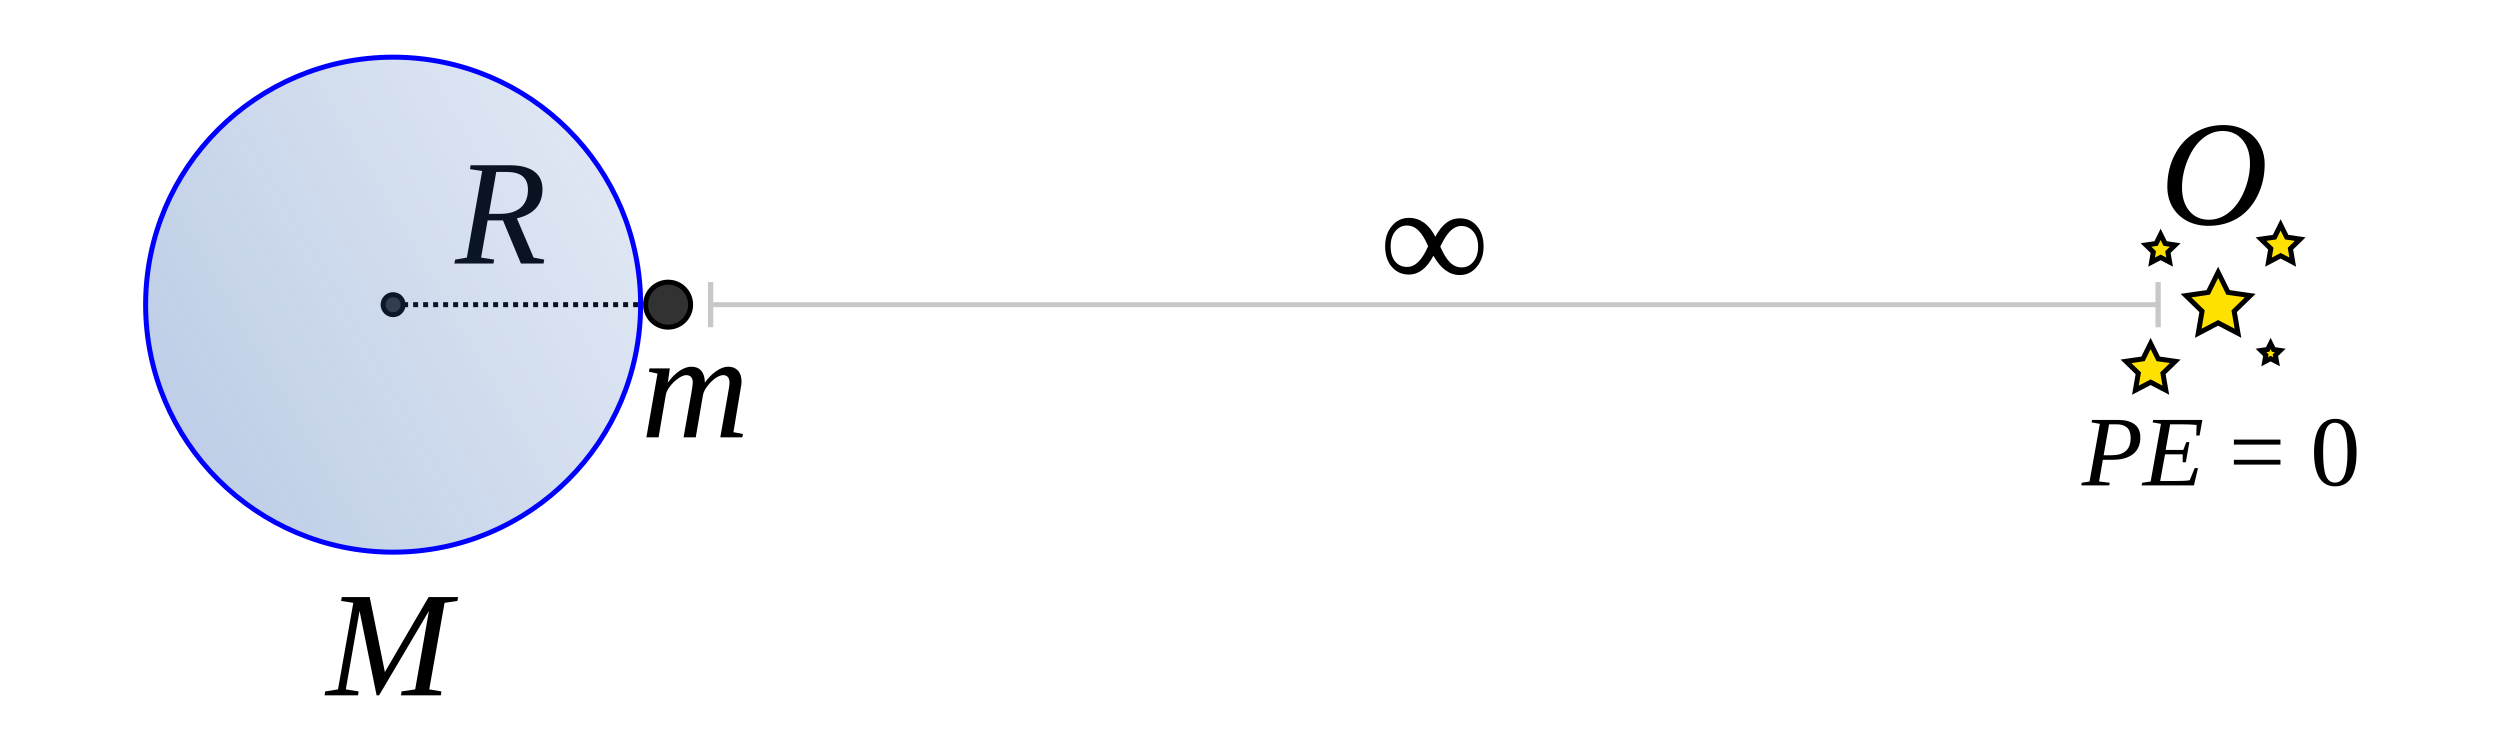
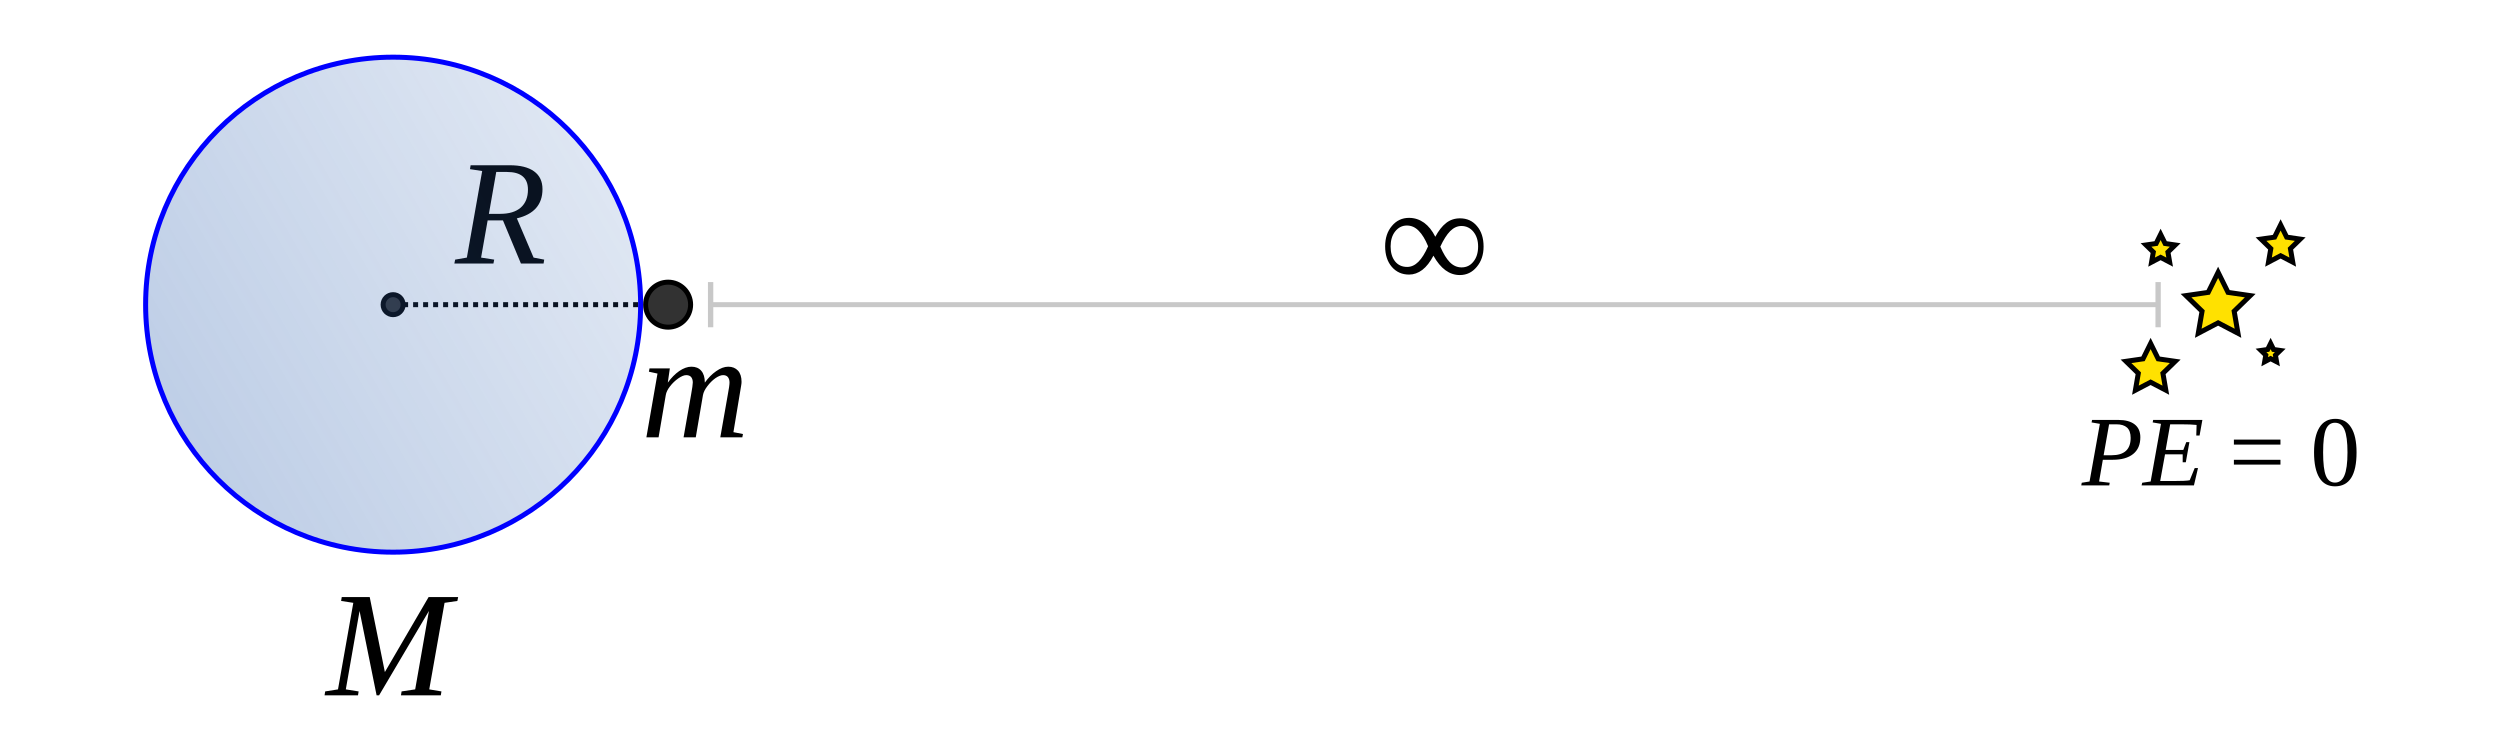
<svg xmlns="http://www.w3.org/2000/svg" xmlns:xlink="http://www.w3.org/1999/xlink" width="250" height="75" viewBox="0 0 250 75" id="svg4333" version="1.1">
  <defs id="defs4335">
    <marker orient="auto" refY="0" refX="0" id="marker5035" style="overflow:visible">
      <path id="path5037" d="M 0,5.65 0,-5.65" style="fill:none;fill-opacity:0.75;fill-rule:evenodd;stroke:#c8c8c8;stroke-width:1pt;stroke-opacity:1" transform="scale(0.8,0.8)" />
    </marker>
    <marker orient="auto" refY="0" refX="0" id="StopL" style="overflow:visible">
      <path id="path4928" d="M 0,5.65 0,-5.65" style="fill:none;fill-opacity:0.75;fill-rule:evenodd;stroke:#c8c8c8;stroke-width:1pt;stroke-opacity:1" transform="scale(0.8,0.8)" />
    </marker>
    <linearGradient xlink:href="#linearGradient4732" id="linearGradient4738" x1="-13.754" y1="1062.061" x2="204.479" y2="936.064" gradientUnits="userSpaceOnUse" gradientTransform="matrix(0.4974893,0,0,0.4974893,2.901111,504.3394)" />
    <linearGradient id="linearGradient4732">
      <stop style="stop-color:#3264b1;stop-opacity:1;" offset="0" id="stop4734" />
      <stop style="stop-color:#3264b1;stop-opacity:0;" offset="1" id="stop4736" />
    </linearGradient>
  </defs>
  <g id="layer1" transform="translate(0,-977.3622)">
    <g id="g5621" transform="translate(12.5,50.13499)">
      <g id="g6642" transform="translate(1.811523,5.466668)">
        <circle style="fill:#323232;fill-opacity:1;stroke:#000000;stroke-width:0.5;stroke-miterlimit:4;stroke-dasharray:none;stroke-dashoffset:0;stroke-opacity:1" id="path4745" cx="52.5" cy="952.227" r="2.25" />
        <path style="fill:none;fill-rule:evenodd;stroke:#000000;stroke-width:0.5;stroke-linecap:butt;stroke-linejoin:miter;stroke-miterlimit:4;stroke-dasharray:0.5, 0.5;stroke-dashoffset:0;stroke-opacity:1" d="m 25,952.227 24.75,0" id="path4751" />
        <path style="fill:none;fill-rule:evenodd;stroke:#c8c8c8;stroke-width:0.5;stroke-linecap:butt;stroke-linejoin:miter;stroke-miterlimit:4;stroke-dasharray:none;stroke-opacity:1;marker-start:url(#marker5035);marker-end:url(#StopL)" d="m 201.5,952.227 -144.75,0" id="path4753" />
        <circle cy="952.227" cx="25" id="circle5309" style="fill:#323232;fill-opacity:1;stroke:#000000;stroke-width:0.5;stroke-miterlimit:4;stroke-dasharray:none;stroke-dashoffset:0;stroke-opacity:1" r="1" />
        <circle r="1" style="fill:#323232;fill-opacity:1;stroke:#000000;stroke-width:0.5;stroke-miterlimit:4;stroke-dasharray:none;stroke-dashoffset:0;stroke-opacity:1" id="circle5311" cx="207.5" cy="952.362" />
        <text xml:space="preserve" style="font-style:normal;font-weight:normal;font-size:40px;line-height:125%;font-family:sans-serif;letter-spacing:0px;word-spacing:0px;fill:#000000;fill-opacity:1;stroke:none;stroke-width:1px;stroke-linecap:butt;stroke-linejoin:miter;stroke-opacity:1" x="31.204" y="948.112" id="text5589">
          <tspan id="tspan5591" x="31.204" y="948.112" style="font-style:italic;font-variant:normal;font-weight:normal;font-stretch:normal;font-size:15px;font-family:'Times New Roman';-inkscape-font-specification:'Times New Roman, '">R</tspan>
        </text>
        <text id="text5593" y="950.751" x="123.782" style="font-style:normal;font-weight:normal;font-size:40px;line-height:125%;font-family:sans-serif;letter-spacing:0px;word-spacing:0px;fill:#000000;fill-opacity:1;stroke:none;stroke-width:1px;stroke-linecap:butt;stroke-linejoin:miter;stroke-opacity:1" xml:space="preserve">
          <tspan style="font-style:italic;font-variant:normal;font-weight:normal;font-stretch:normal;font-size:15px;font-family:'Times New Roman';-inkscape-font-specification:'Times New Roman, '" y="950.751" x="123.782" id="tspan5595">∞</tspan>
        </text>
        <text id="text5634" y="991.294" x="18.317" style="font-style:normal;font-weight:normal;font-size:40px;line-height:125%;font-family:sans-serif;letter-spacing:0px;word-spacing:0px;fill:#000000;fill-opacity:1;stroke:none;stroke-width:1px;stroke-linecap:butt;stroke-linejoin:miter;stroke-opacity:1" xml:space="preserve">
          <tspan style="font-style:italic;font-variant:normal;font-weight:normal;font-stretch:normal;font-size:15px;font-family:'Times New Roman';-inkscape-font-specification:'Times New Roman, '" y="991.294" x="18.317" id="tspan5636">M<tspan id="tspan5638" style="font-style:normal;font-size:65%;baseline-shift:sub" />
          </tspan>
        </text>
-         <text xml:space="preserve" style="font-style:normal;font-weight:normal;font-size:40px;line-height:125%;font-family:sans-serif;letter-spacing:0px;word-spacing:0px;fill:#000000;fill-opacity:1;stroke:none;stroke-width:1px;stroke-linecap:butt;stroke-linejoin:miter;stroke-opacity:1" x="201.67" y="944.202" id="text5640">
-           <tspan id="tspan5642" x="201.67" y="944.202" style="font-style:italic;font-variant:normal;font-weight:normal;font-stretch:normal;font-size:15px;font-family:'Times New Roman';-inkscape-font-specification:'Times New Roman, '">O</tspan>
-         </text>
        <text id="text5646" y="965.491" x="49.781" style="font-style:normal;font-weight:normal;font-size:40px;line-height:125%;font-family:sans-serif;letter-spacing:0px;word-spacing:0px;fill:#000000;fill-opacity:1;stroke:none;stroke-width:1px;stroke-linecap:butt;stroke-linejoin:miter;stroke-opacity:1" xml:space="preserve">
          <tspan style="font-style:italic;font-variant:normal;font-weight:normal;font-stretch:normal;font-size:15px;font-family:'Times New Roman';-inkscape-font-specification:'Times New Roman, '" y="965.491" x="49.781" id="tspan5648">m</tspan>
        </text>
        <path transform="matrix(0.03377394,0,0,-0.03369019,199.9009,918.69)" d="m 225,-1049.465 58.779,-30.902 -11.226,65.451 47.553,46.353 -65.716,9.549 -29.389,59.549 -29.389,-59.549 -65.716,-9.549 47.553,-46.353 -11.226,-65.451 z" id="path5664" style="fill:#ffe100;fill-opacity:1;stroke:#000000;stroke-width:14.823;stroke-miterlimit:4;stroke-dasharray:none;stroke-dashoffset:0;stroke-opacity:1" />
        <path style="fill:#ffe100;fill-opacity:1;stroke:#000000;stroke-width:19.338;stroke-miterlimit:4;stroke-dasharray:none;stroke-dashoffset:0;stroke-opacity:1" id="path6626" d="m 225,-1049.465 58.779,-30.902 -11.226,65.451 47.553,46.353 -65.716,9.549 -29.389,59.549 -29.389,-59.549 -65.716,-9.549 47.553,-46.353 -11.226,-65.451 z" transform="matrix(0.02588797,0,0,-0.02582377,194.9252,932.8808)" />
        <path transform="matrix(0.01011604,0,0,-0.01009095,210.4739,947.0319)" d="m 225,-1049.465 58.779,-30.902 -11.226,65.451 47.553,46.353 -65.716,9.549 -29.389,59.549 -29.389,-59.549 -65.716,-9.549 47.553,-46.353 -11.226,-65.451 z" id="path6628" style="fill:#ffe100;fill-opacity:1;stroke:#000000;stroke-width:49.488;stroke-miterlimit:4;stroke-dasharray:none;stroke-dashoffset:0;stroke-opacity:1" />
        <path style="fill:#ffe100;fill-opacity:1;stroke:#000000;stroke-width:32.564;stroke-miterlimit:4;stroke-dasharray:none;stroke-dashoffset:0;stroke-opacity:1" id="path6630" d="m 225,-1049.465 58.779,-30.902 -11.226,65.451 47.553,46.353 -65.716,9.549 -29.389,59.549 -29.389,-59.549 -65.716,-9.549 47.553,-46.353 -11.226,-65.451 z" transform="matrix(0.01537335,0,0,-0.01533523,198.291,931.4049)" />
        <path transform="matrix(0.02063066,0,0,-0.0205795,209.1081,925.7391)" d="m 225,-1049.465 58.779,-30.902 -11.226,65.451 47.553,46.353 -65.716,9.549 -29.389,59.549 -29.389,-59.549 -65.716,-9.549 47.553,-46.353 -11.226,-65.451 z" id="path6632" style="fill:#ffe100;fill-opacity:1;stroke:#000000;stroke-width:24.266;stroke-miterlimit:4;stroke-dasharray:none;stroke-dashoffset:0;stroke-opacity:1" />
        <text xml:space="preserve" style="font-style:normal;font-weight:normal;font-size:40px;line-height:125%;font-family:sans-serif;letter-spacing:0px;word-spacing:0px;fill:#000000;fill-opacity:1;stroke:none;stroke-width:1px;stroke-linecap:butt;stroke-linejoin:miter;stroke-opacity:1" x="193.862" y="970.302" id="text6634">
          <tspan id="tspan6636" x="193.862" y="970.302" style="font-style:italic;font-variant:normal;font-weight:normal;font-stretch:normal;font-size:10px;font-family:'Times New Roman';-inkscape-font-specification:'Times New Roman, '">PE <tspan id="tspan6640" style="font-style:normal;font-size:10px">= 0</tspan>
          </tspan>
        </text>
      </g>
    </g>
    <circle cy="1007.829" cx="39.312" id="path4730" style="fill:url(#linearGradient4738);fill-opacity:0.392;stroke:#0000ff;stroke-width:0.5;stroke-miterlimit:4;stroke-dasharray:none;stroke-dashoffset:0;stroke-opacity:1" r="24.75" />
  </g>
</svg>
